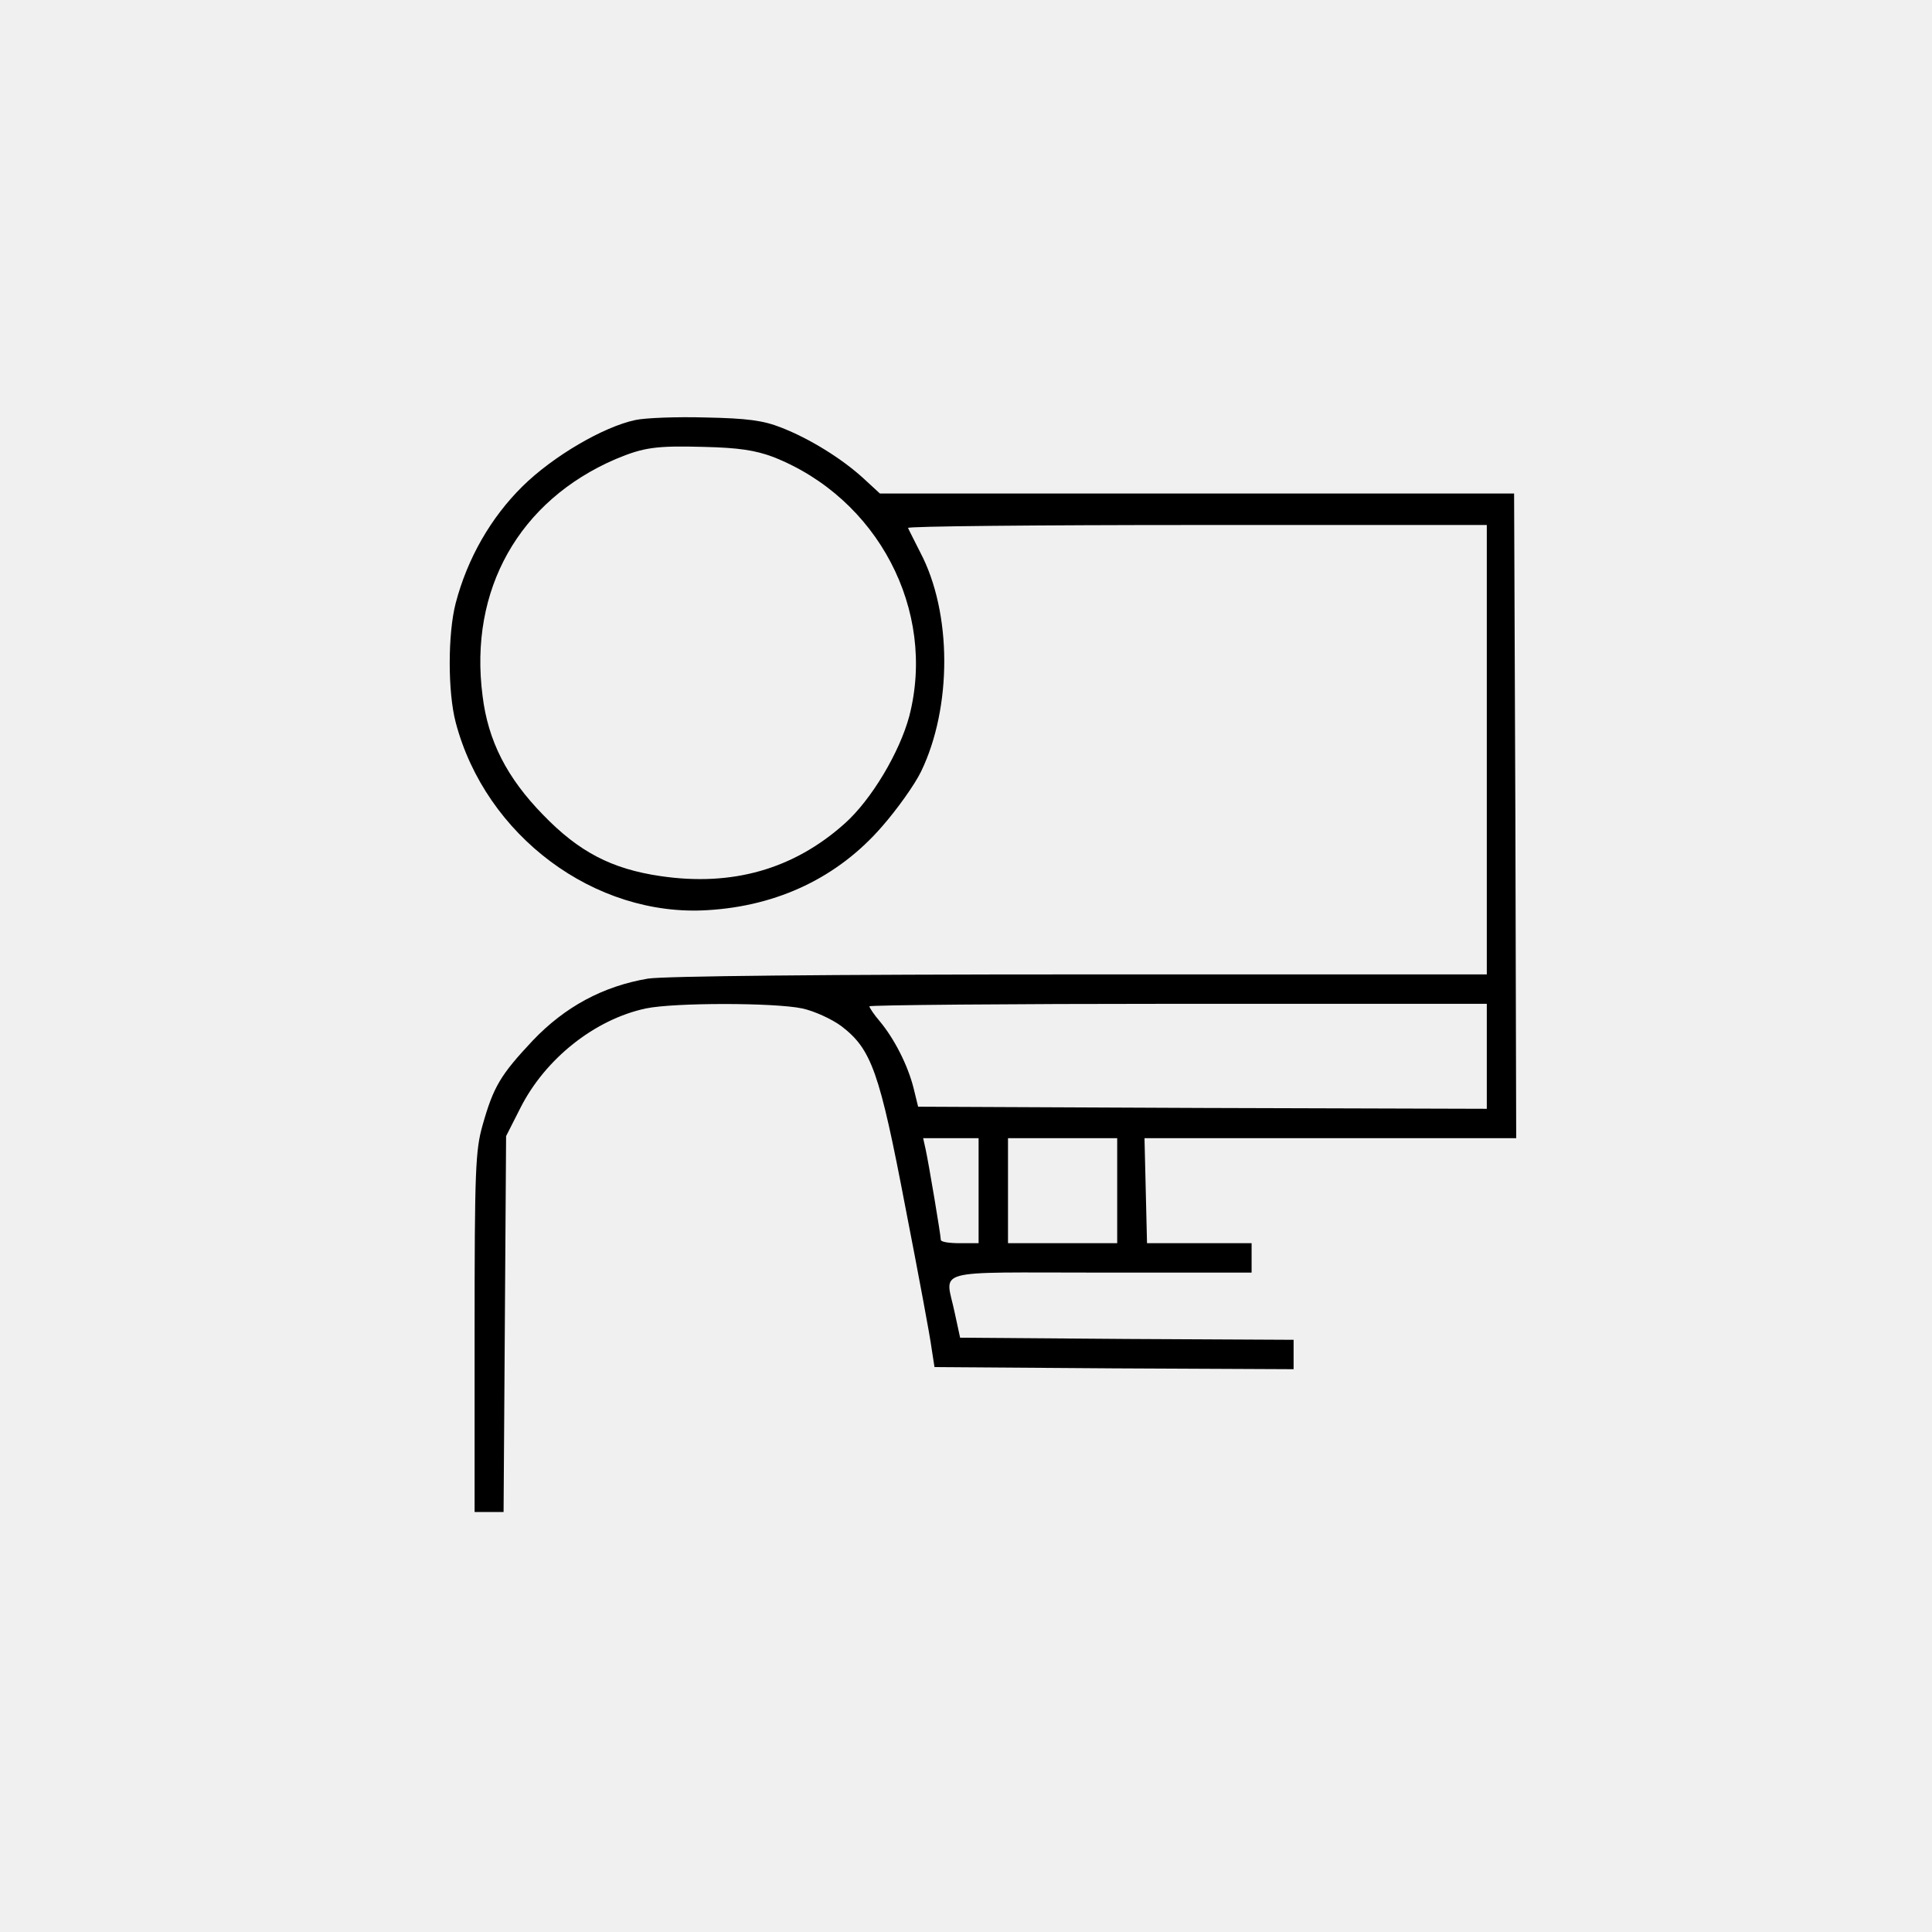
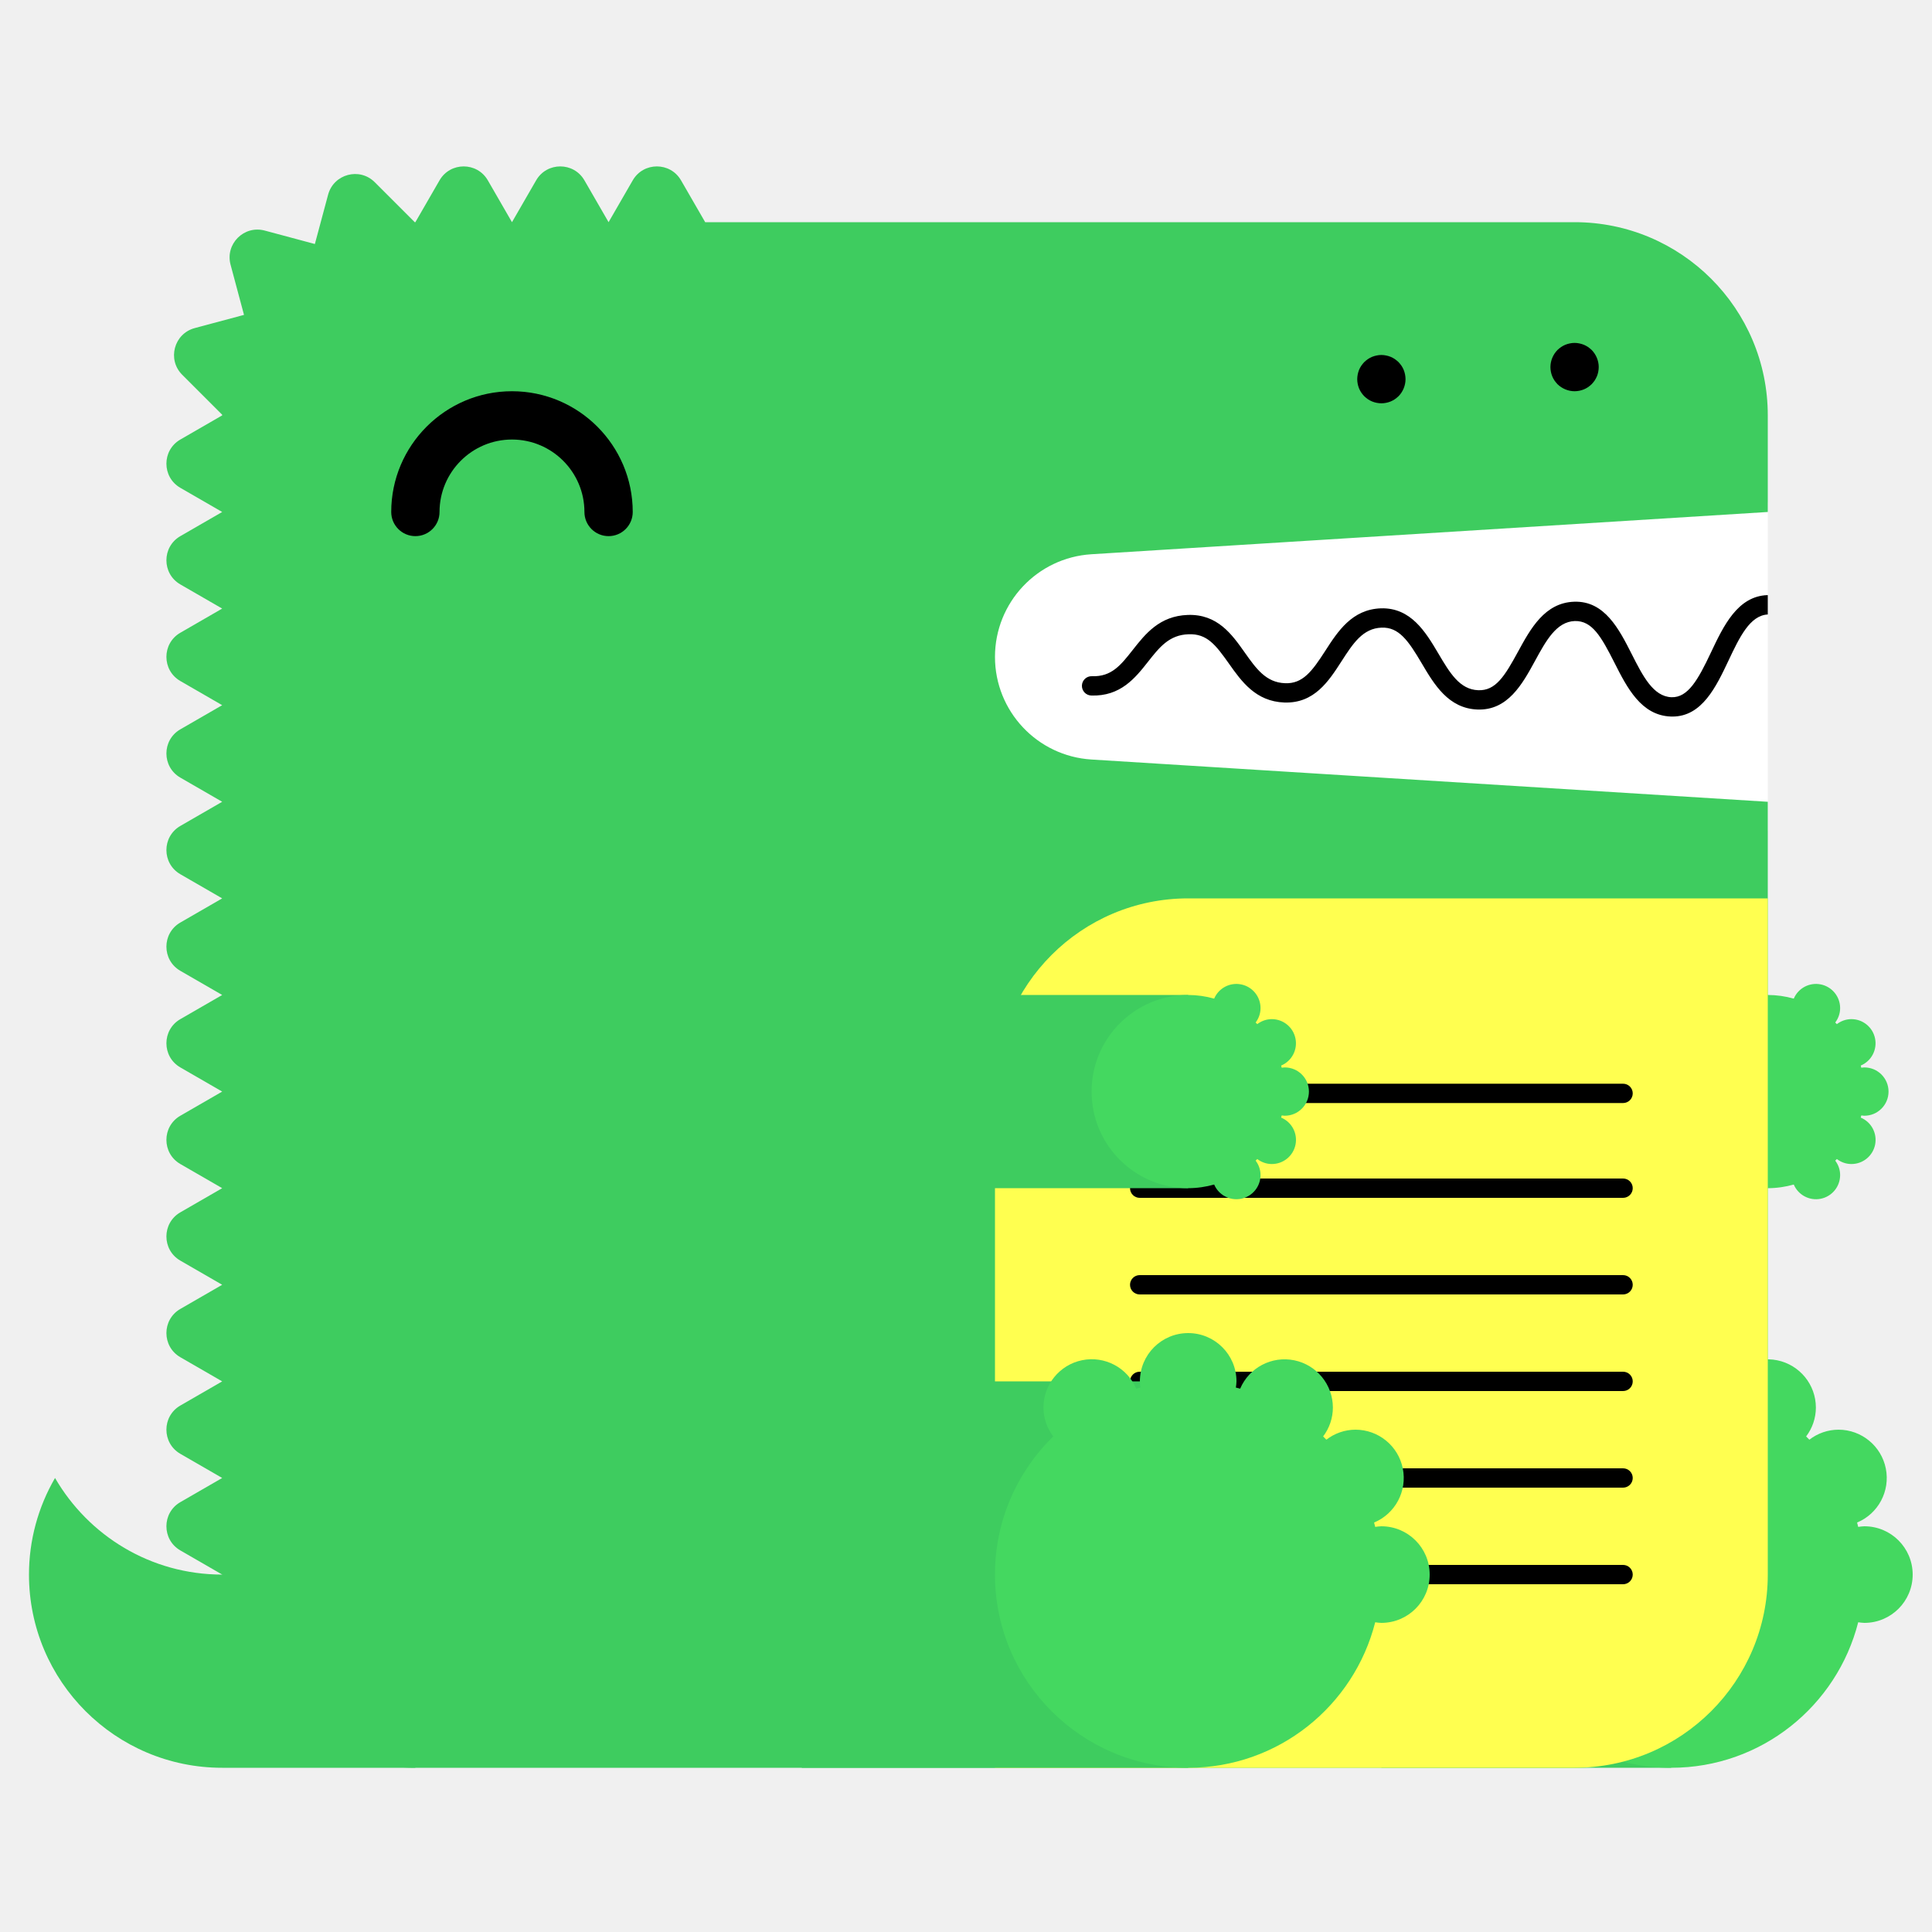
- <svg xmlns="http://www.w3.org/2000/svg" version="1.0" width="460pt" height="460pt" viewBox="0 0 460 460" preserveAspectRatio="xMidYMid meet">
-   <g transform="translate(0,460) scale(0.1,-0.1)" fill="#000000" stroke="none">
-     <path d="M1513 3600 c-76 -16 -196 -86 -269 -158 -75 -74 -131 -171 -159 -278 -19 -73 -19 -212 0 -284 71 -270 331 -464 600 -447 168 10 311 79 415 199 36 41 78 100 93 131 74 153 74 378 -2 522 -14 28 -27 53 -29 58 -2 4 307 7 687 7 l691 0 0 -535 0 -535 -967 0 c-605 0 -991 -4 -1030 -10 -107 -18 -198 -67 -275 -148 -76 -81 -93 -109 -119 -201 -17 -60 -19 -106 -19 -493 l0 -428 35 0 34 0 3 448 3 447 34 67 c59 117 177 211 299 237 68 14 305 14 372 0 28 -6 70 -25 93 -42 72 -55 91 -108 153 -433 31 -159 59 -309 62 -334 l7 -45 428 -3 427 -2 0 35 0 35 -397 2 -397 3 -13 60 c-22 106 -62 95 347 95 l360 0 0 35 0 35 -124 0 -125 0 -3 125 -3 125 443 0 442 0 -2 768 -3 767 -755 0 -755 0 -38 35 c-52 48 -130 96 -197 122 -43 17 -81 22 -180 24 -69 2 -144 -1 -167 -6z m328 -88 c249 -98 389 -365 324 -617 -23 -86 -90 -199 -154 -256 -122 -109 -268 -150 -438 -125 -117 17 -195 58 -280 146 -86 88 -131 176 -144 283 -33 253 87 465 317 564 67 28 96 32 209 29 84 -2 123 -8 166 -24z m1699 -1427 l0 -125 -677 2 -677 3 -11 45 c-14 55 -46 117 -80 158 -14 16 -25 33 -25 36 0 3 331 6 735 6 l735 0 0 -125z m-1210 -320 l0 -125 -45 0 c-25 0 -45 3 -45 8 0 11 -29 183 -36 215 l-6 27 66 0 66 0 0 -125z m330 0 l0 -125 -130 0 -130 0 0 125 0 125 130 0 130 0 0 -125z" />
+ <svg xmlns="http://www.w3.org/2000/svg" width="200" height="200" viewBox="0 0 200 200">
+   <g fill="none" fill-rule="evenodd">
+     <path fill="#FFF" d="M99 52h84v34H99z" />
+     <path d="M23 163c-7.398 0-13.843-4.027-17.303-10A19.886 19.886 0 0 0 3 163c0 11.046 8.954 20 20 20h20v-20H23z" fill="#3ECC5F" />
+     <path d="M112.98 57.376L183 53V43c0-11.046-8.954-20-20-20H73l-2.5-4.33c-1.112-1.925-3.889-1.925-5 0L63 23l-2.5-4.33c-1.111-1.925-3.889-1.925-5 0L53 23l-2.5-4.33c-1.111-1.925-3.889-1.925-5 0L43 23c-.022 0-.042.003-.065.003l-4.142-4.141c-1.57-1.571-4.252-.853-4.828 1.294l-1.369 5.104-5.192-1.392c-2.148-.575-4.111 1.389-3.535 3.536l1.39 5.193-5.102 1.367c-2.148.576-2.867 3.259-1.296 4.83l4.142 4.142c0 .021-.003.042-.003.064l-4.33 2.5c-1.925 1.111-1.925 3.889 0 5L23 53l-4.33 2.5c-1.925 1.111-1.925 3.889 0 5L23 63l-4.33 2.5c-1.925 1.111-1.925 3.889 0 5L23 73l-4.33 2.5c-1.925 1.111-1.925 3.889 0 5L23 83l-4.33 2.5c-1.925 1.111-1.925 3.889 0 5L23 93l-4.33 2.5c-1.925 1.111-1.925 3.889 0 5L23 103l-4.33 2.5c-1.925 1.111-1.925 3.889 0 5L23 113l-4.33 2.5c-1.925 1.111-1.925 3.889 0 5L23 123l-4.33 2.5c-1.925 1.111-1.925 3.889 0 5L23 133l-4.33 2.5c-1.925 1.111-1.925 3.889 0 5L23 143l-4.33 2.5c-1.925 1.111-1.925 3.889 0 5L23 153l-4.33 2.5c-1.925 1.111-1.925 3.889 0 5L23 163c0 11.046 8.954 20 20 20h120c11.046 0 20-8.954 20-20V83l-70.02-4.376A10.645 10.645 0 0 1 103 68c0-5.621 4.37-10.273 9.98-10.624" fill="#3ECC5F" />
+     <path fill="#3ECC5F" d="M143 183h30v-40h-30z" />
+     <path d="M193 158c-.219 0-.428.037-.639.064-.038-.15-.074-.301-.116-.451A5 5 0 0 0 190.32 148a4.96 4.96 0 0 0-3.016 1.036 26.531 26.531 0 0 0-.335-.336 4.955 4.955 0 0 0 1.011-2.987 5 5 0 0 0-9.599-1.959c-.148-.042-.297-.077-.445-.115.027-.211.064-.42.064-.639a5 5 0 0 0-5-5 5 5 0 0 0-5 5c0 .219.037.428.064.639-.148.038-.297.073-.445.115a4.998 4.998 0 0 0-9.599 1.959c0 1.125.384 2.151 1.011 2.987-3.717 3.632-6.031 8.693-6.031 14.3 0 11.046 8.954 20 20 20 9.339 0 17.16-6.41 19.361-15.064.211.027.42.064.639.064a5 5 0 0 0 5-5 5 5 0 0 0-5-5" fill="#44D860" />
+     <path fill="#3ECC5F" d="M153 123h30v-20h-30z" />
+     <path d="M193 115.5a2.5 2.5 0 1 0 0-5c-.109 0-.214.019-.319.032-.02-.075-.037-.15-.058-.225a2.501 2.501 0 0 0-.963-4.807c-.569 0-1.088.197-1.508.518a6.653 6.653 0 0 0-.168-.168c.314-.417.506-.931.506-1.494a2.5 2.5 0 0 0-4.8-.979A9.987 9.987 0 0 0 183 103c-5.522 0-10 4.478-10 10s4.478 10 10 10c.934 0 1.833-.138 2.69-.377a2.5 2.5 0 0 0 4.8-.979c0-.563-.192-1.077-.506-1.494.057-.055.113-.111.168-.168.42.321.939.518 1.508.518a2.5 2.5 0 0 0 .963-4.807c.021-.074.038-.15.058-.225.105.013.21.032.319.032" fill="#44D860" />
+     <path d="M63 55.5a2.5 2.5 0 0 1-2.5-2.5c0-4.136-3.364-7.5-7.5-7.5s-7.5 3.364-7.5 7.5a2.5 2.5 0 1 1-5 0c0-6.893 5.607-12.5 12.5-12.5S65.5 46.107 65.5 53a2.5 2.5 0 0 1-2.5 2.5" fill="#000" />
+     <path d="M103 183h60c11.046 0 20-8.954 20-20V93h-60c-11.046 0-20 8.954-20 20v70z" fill="#FFFF50" />
+     <path d="M168.02 124h-50.04a1 1 0 1 1 0-2h50.04a1 1 0 1 1 0 2m0 20h-50.04a1 1 0 1 1 0-2h50.04a1 1 0 1 1 0 2m0 20h-50.04a1 1 0 1 1 0-2h50.04a1 1 0 1 1 0 2m0-49.814h-50.04a1 1 0 1 1 0-2h50.04a1 1 0 1 1 0 2m0 19.814h-50.04a1 1 0 1 1 0-2h50.04a1 1 0 1 1 0 2m0 20h-50.04a1 1 0 1 1 0-2h50.04a1 1 0 1 1 0 2M183 61.611c-.012 0-.022-.006-.034-.005-3.09.105-4.552 3.196-5.842 5.923-1.346 2.85-2.387 4.703-4.093 4.647-1.889-.068-2.969-2.202-4.113-4.46-1.314-2.594-2.814-5.536-5.963-5.426-3.046.104-4.513 2.794-5.807 5.167-1.377 2.528-2.314 4.065-4.121 3.994-1.927-.07-2.951-1.805-4.136-3.813-1.321-2.236-2.848-4.75-5.936-4.664-2.994.103-4.465 2.385-5.763 4.4-1.373 2.13-2.335 3.428-4.165 3.351-1.973-.07-2.992-1.51-4.171-3.177-1.324-1.873-2.816-3.993-5.895-3.89-2.928.1-4.399 1.97-5.696 3.618-1.232 1.564-2.194 2.802-4.229 2.724a1 1 0 0 0-.072 2c3.017.101 4.545-1.8 5.872-3.487 1.177-1.496 2.193-2.787 4.193-2.855 1.926-.082 2.829 1.115 4.195 3.045 1.297 1.834 2.769 3.914 5.731 4.021 3.103.104 4.596-2.215 5.918-4.267 1.182-1.834 2.202-3.417 4.15-3.484 1.793-.067 2.769 1.35 4.145 3.681 1.297 2.197 2.766 4.686 5.787 4.796 3.125.108 4.634-2.62 5.949-5.035 1.139-2.088 2.214-4.06 4.119-4.126 1.793-.042 2.728 1.595 4.111 4.33 1.292 2.553 2.757 5.445 5.825 5.556l.169.003c3.064 0 4.518-3.075 5.805-5.794 1.139-2.41 2.217-4.68 4.067-4.773v-2z" fill="#000" />
+     <path fill="#3ECC5F" d="M83 183h40v-40H83z" />
+     <path d="M143 158c-.219 0-.428.037-.639.064-.038-.15-.074-.301-.116-.451A5 5 0 0 0 140.32 148a4.96 4.96 0 0 0-3.016 1.036 26.531 26.531 0 0 0-.335-.336 4.955 4.955 0 0 0 1.011-2.987 5 5 0 0 0-9.599-1.959c-.148-.042-.297-.077-.445-.115.027-.211.064-.42.064-.639a5 5 0 0 0-5-5 5 5 0 0 0-5 5c0 .219.037.428.064.639-.148.038-.297.073-.445.115a4.998 4.998 0 0 0-9.599 1.959c0 1.125.384 2.151 1.011 2.987-3.717 3.632-6.031 8.693-6.031 14.3 0 11.046 8.954 20 20 20 9.339 0 17.16-6.41 19.361-15.064.211.027.42.064.639.064a5 5 0 0 0 5-5 5 5 0 0 0-5-5" fill="#44D860" />
+     <path fill="#3ECC5F" d="M83 123h40v-20H83z" />
+     <path d="M133 115.5a2.5 2.5 0 1 0 0-5c-.109 0-.214.019-.319.032-.02-.075-.037-.15-.058-.225a2.501 2.501 0 0 0-.963-4.807c-.569 0-1.088.197-1.508.518a6.653 6.653 0 0 0-.168-.168c.314-.417.506-.931.506-1.494a2.5 2.5 0 0 0-4.8-.979A9.987 9.987 0 0 0 123 103c-5.522 0-10 4.478-10 10s4.478 10 10 10c.934 0 1.833-.138 2.69-.377a2.5 2.5 0 0 0 4.8-.979c0-.563-.192-1.077-.506-1.494.057-.055.113-.111.168-.168.42.321.939.518 1.508.518a2.5 2.5 0 0 0 .963-4.807c.021-.074.038-.15.058-.225.105.013.21.032.319.032" fill="#44D860" />
+     <path d="M143 41.75c-.16 0-.33-.02-.49-.05a2.52 2.52 0 0 1-.47-.14c-.15-.06-.29-.14-.431-.23-.13-.09-.259-.2-.38-.31-.109-.12-.219-.24-.309-.38s-.17-.28-.231-.43a2.619 2.619 0 0 1-.189-.96c0-.16.02-.33.05-.49.03-.16.08-.31.139-.47.061-.15.141-.29.231-.43.09-.13.2-.26.309-.38.121-.11.25-.22.38-.31.141-.09.281-.17.431-.23.149-.06.31-.11.47-.14.32-.07.65-.07.98 0 .159.03.32.08.47.14.149.06.29.14.43.23.13.09.259.2.38.31.11.12.22.25.31.38.09.14.17.28.23.43.06.16.11.31.14.47.029.16.05.33.05.49 0 .66-.271 1.31-.73 1.77-.121.11-.25.22-.38.31-.14.09-.281.17-.43.23a2.565 2.565 0 0 1-.96.19m20-1.25c-.66 0-1.3-.27-1.771-.73a3.802 3.802 0 0 1-.309-.38c-.09-.14-.17-.28-.231-.43a2.619 2.619 0 0 1-.189-.96c0-.66.27-1.3.729-1.77.121-.11.25-.22.38-.31.141-.09.281-.17.431-.23.149-.06.31-.11.47-.14.32-.07.66-.07.98 0 .159.03.32.08.47.14.149.06.29.14.43.23.13.09.259.2.38.31.459.47.73 1.11.73 1.77 0 .16-.021.33-.05.49-.03.16-.08.32-.14.47-.07.15-.14.29-.23.43-.09.13-.2.26-.31.38-.121.11-.25.22-.38.31-.14.09-.281.17-.43.23a2.565 2.565 0 0 1-.96.19" fill="#000" />
  </g>
</svg>
